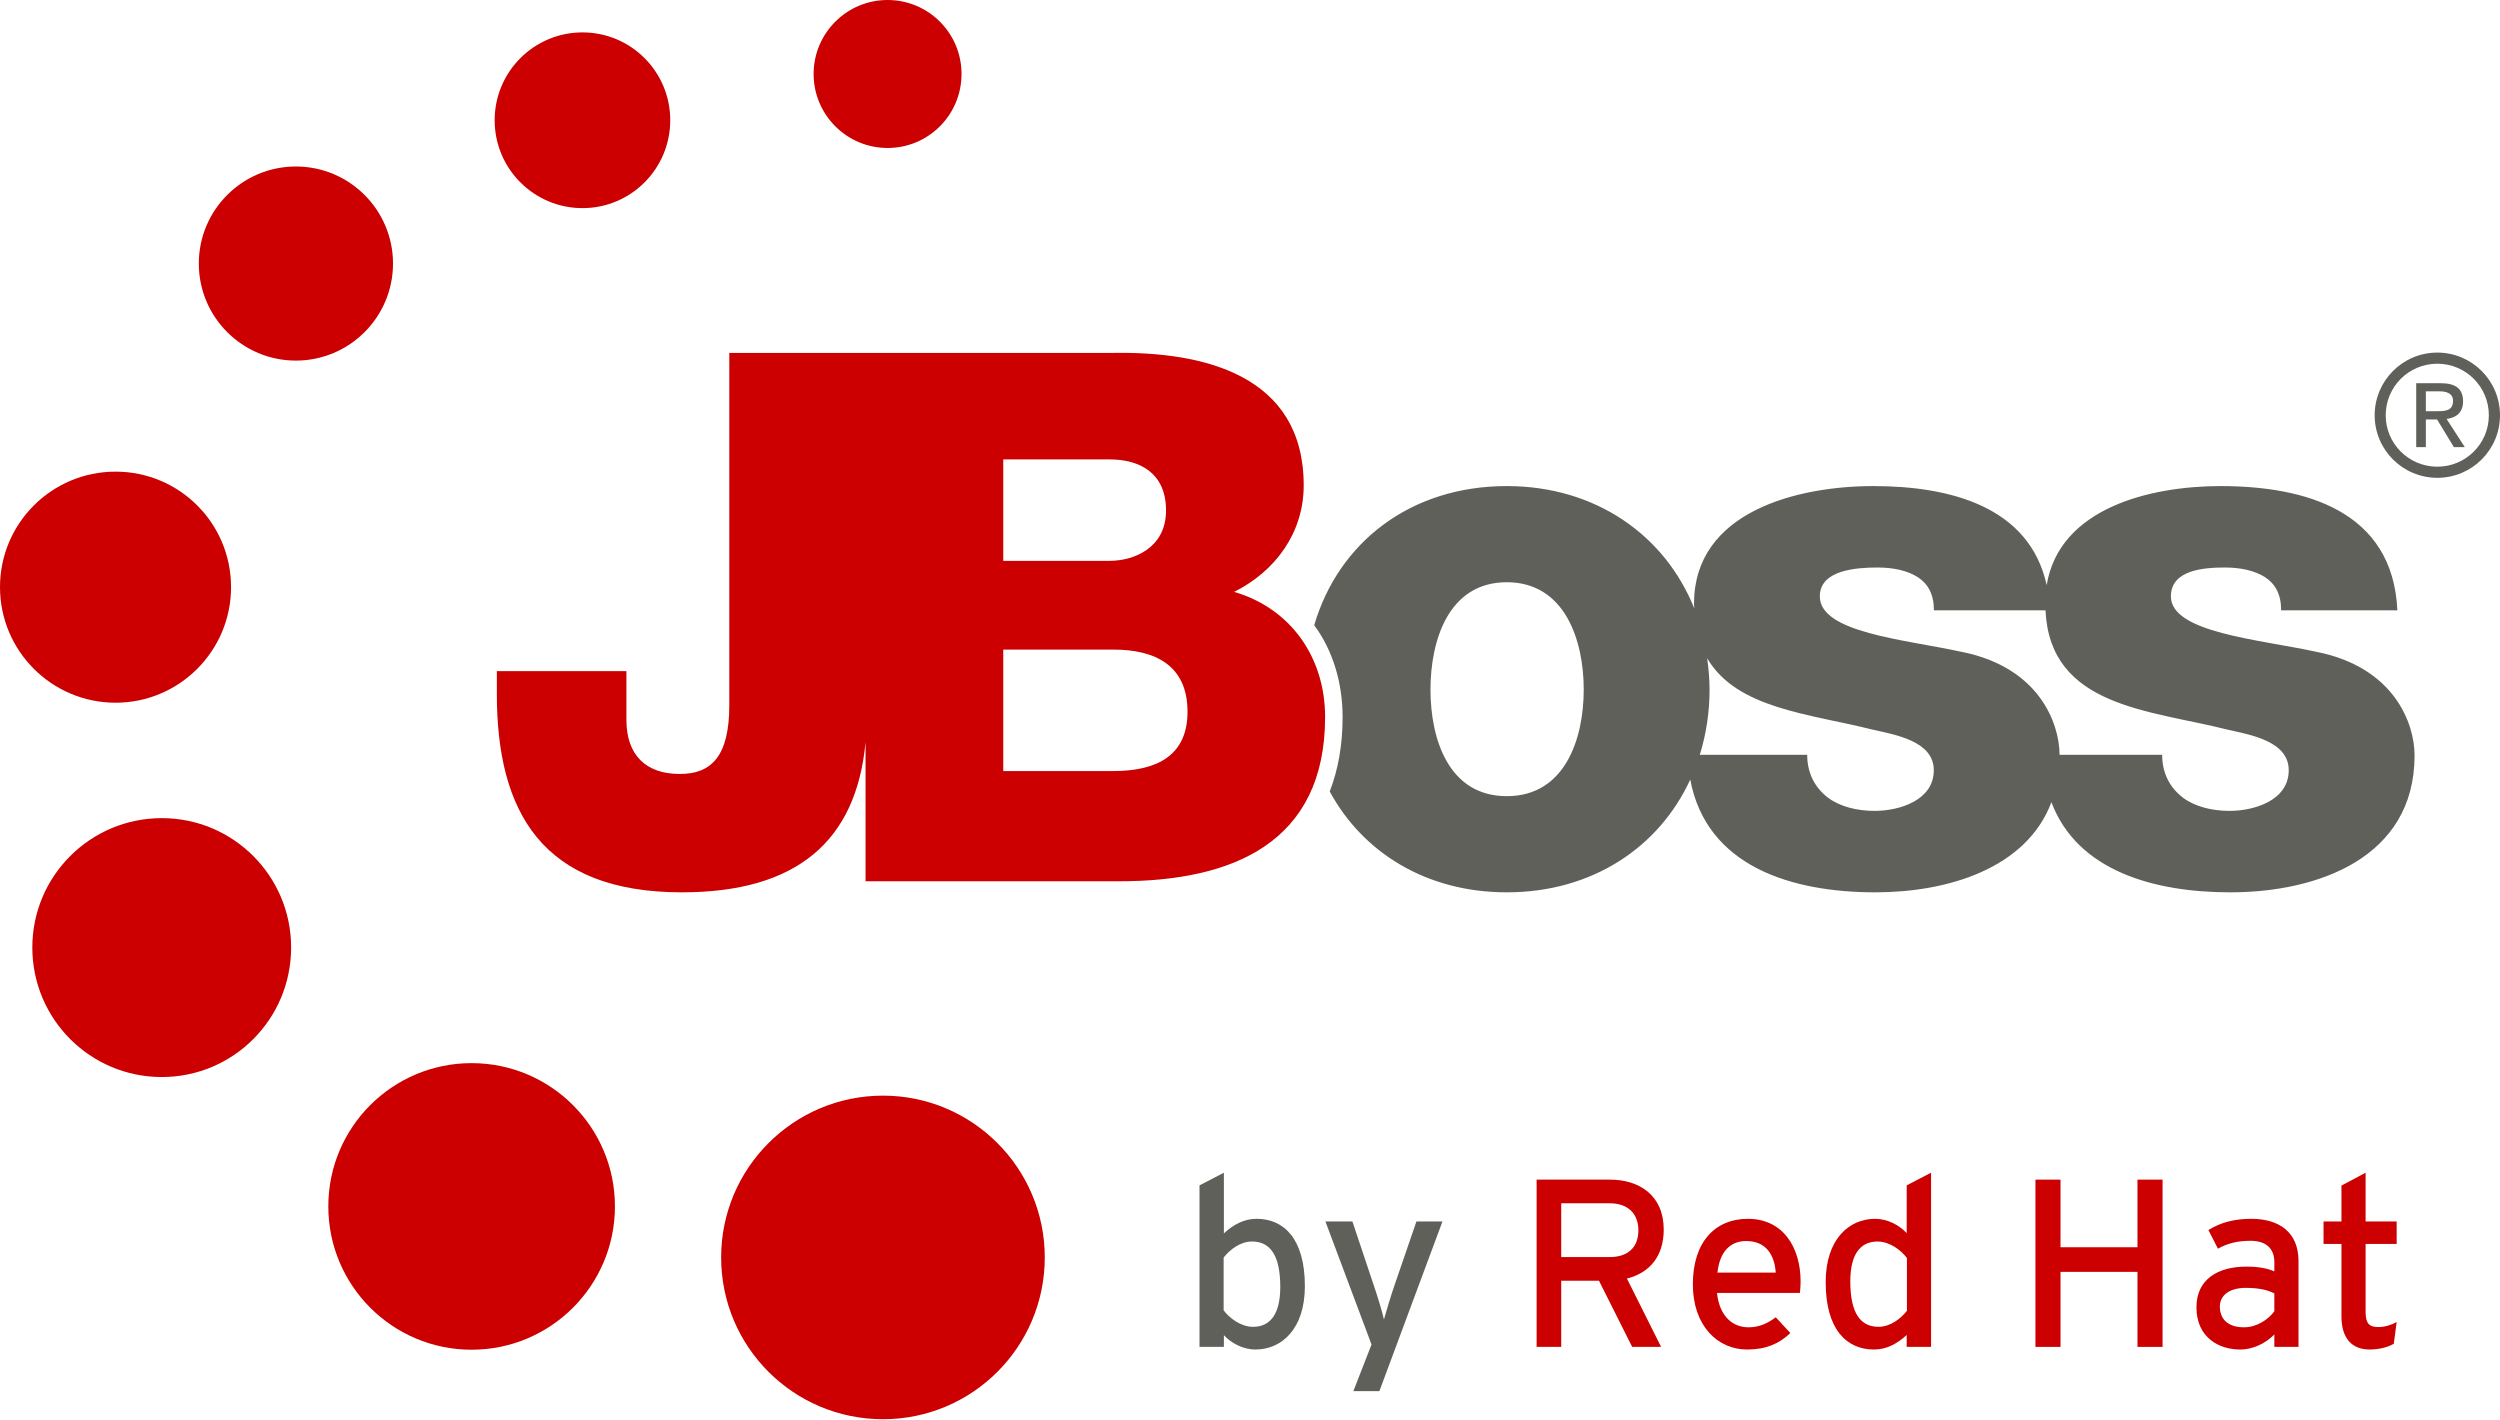
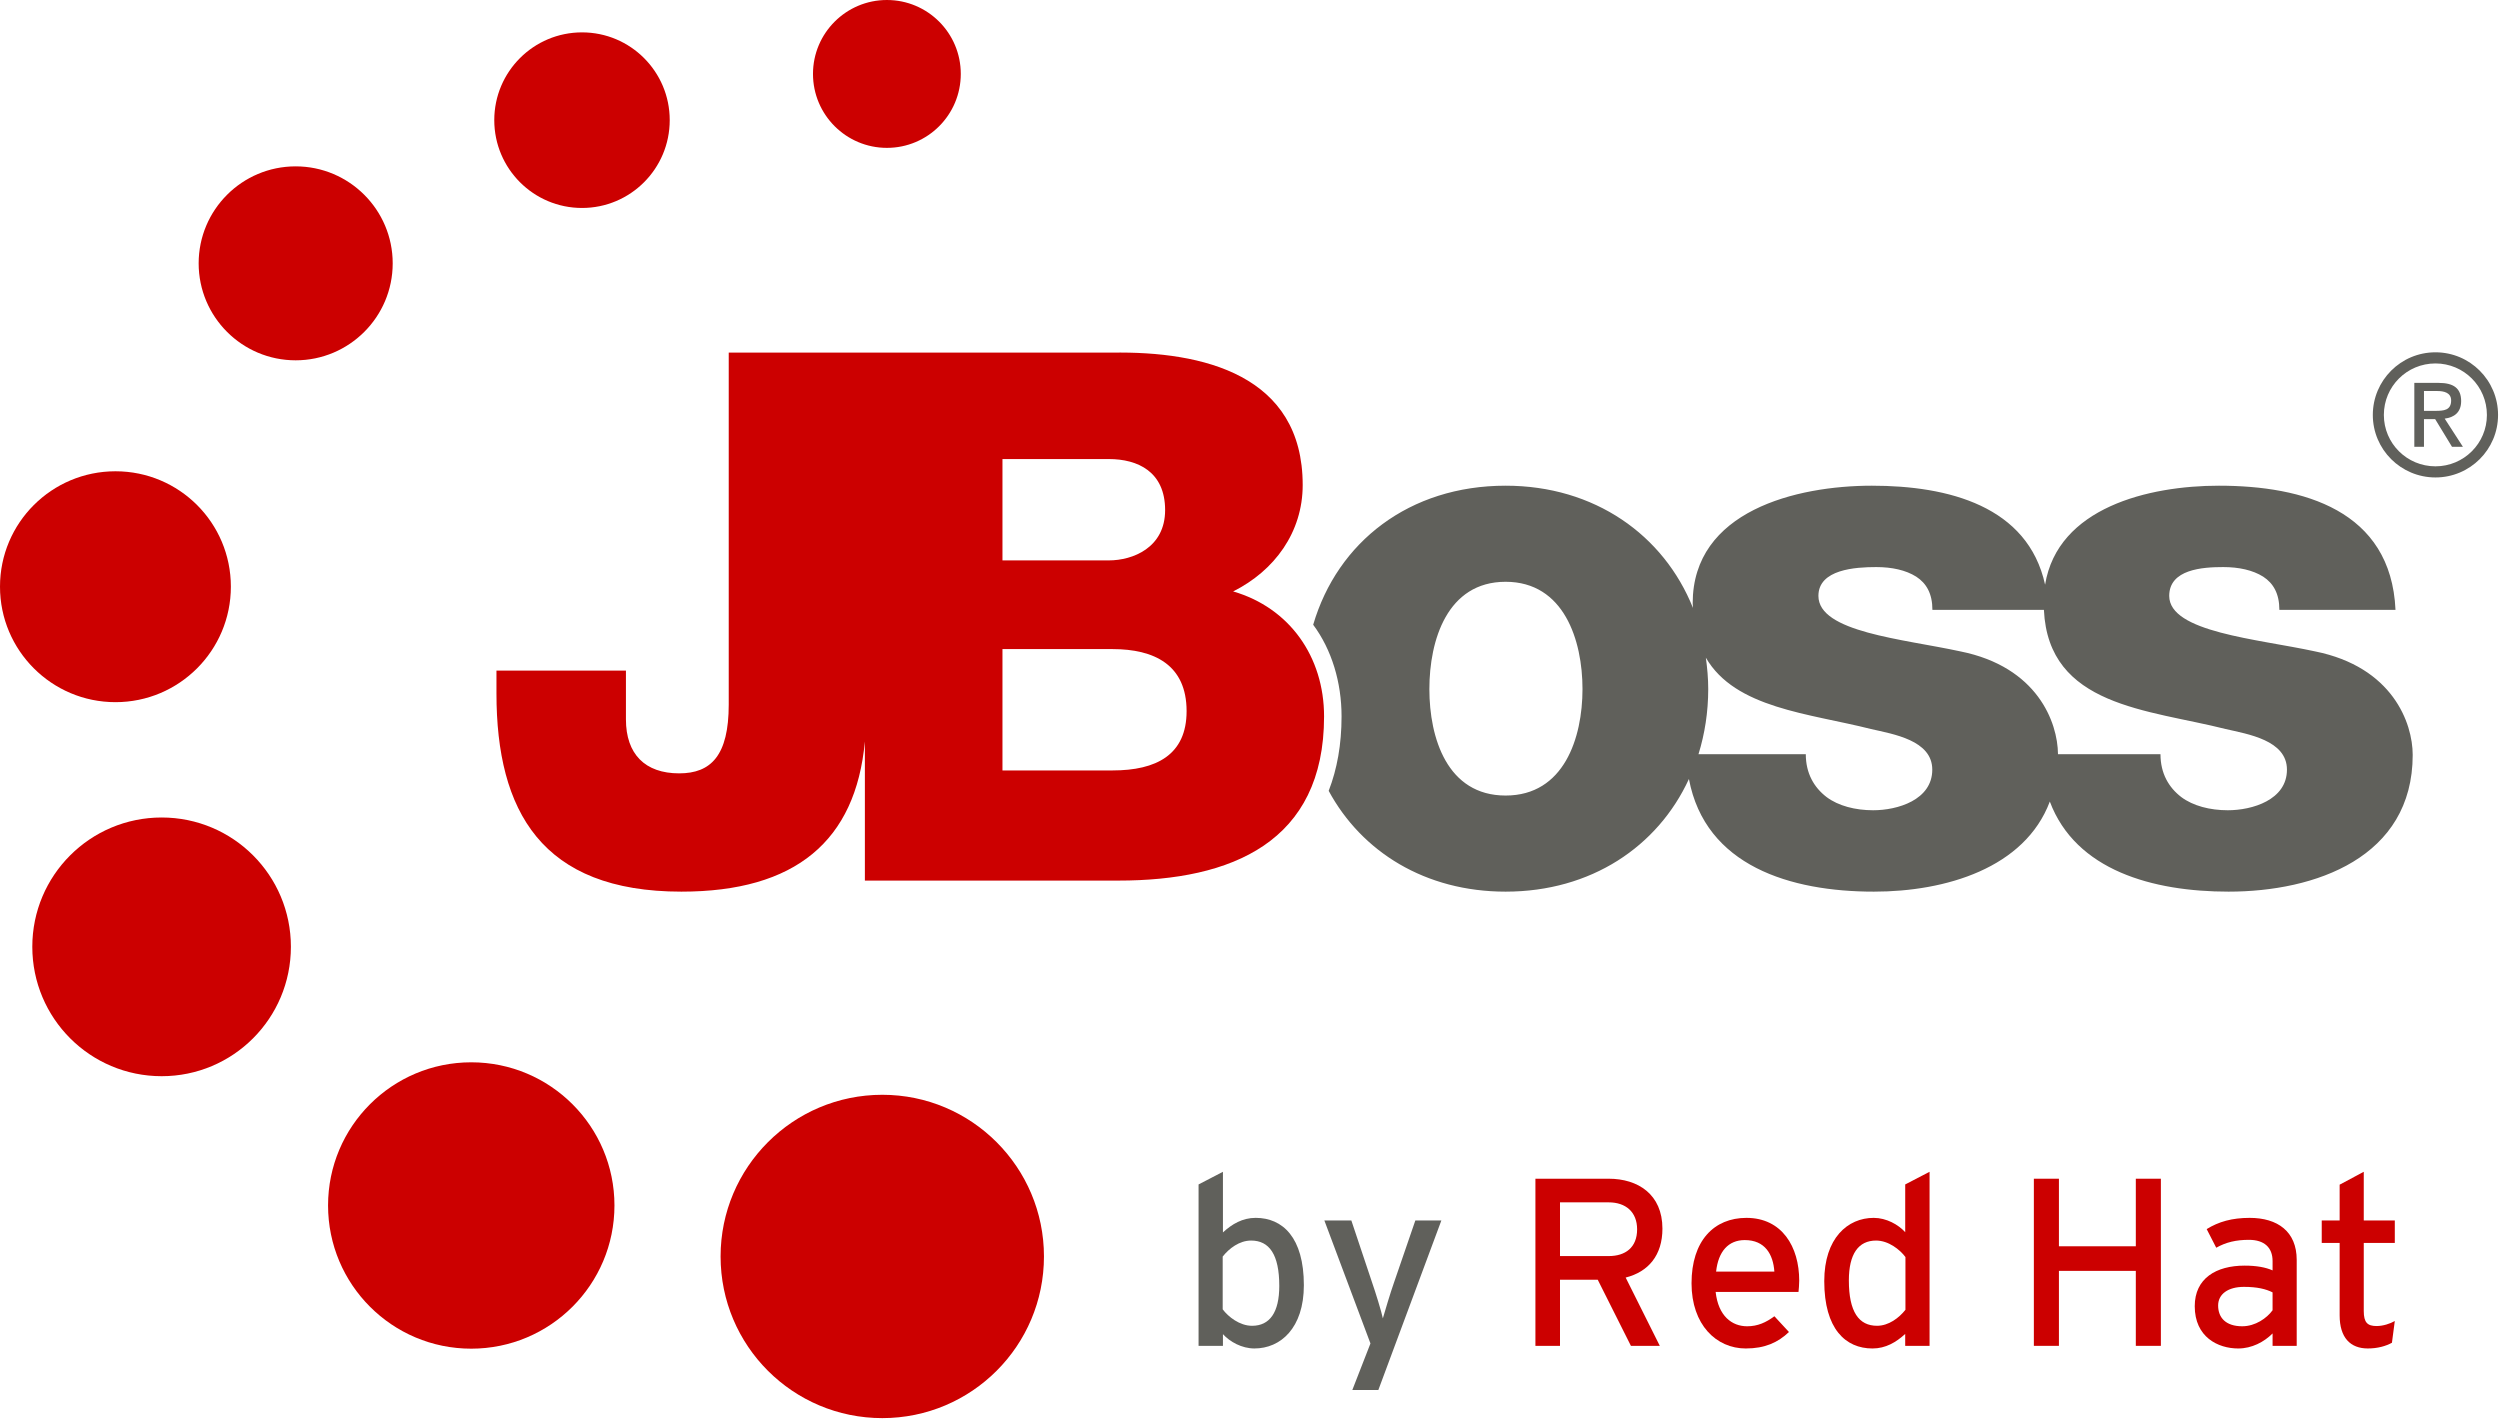
- <svg xmlns="http://www.w3.org/2000/svg" version="1.0" width="264.794" height="150.32" id="svg2898">
+ <svg xmlns="http://www.w3.org/2000/svg" version="1.0" width="265" height="151" id="svg2898">
  <defs id="defs21">
    </defs>
  <g id="g2622" transform="scale(1.228639,1.228639)">
    <g id="g2624">
-       <path id="path2626" d="M 140.253,110.221 L 143.198,116.112 L 140.706,116.112 L 137.843,110.407 L 134.588,110.407 L 134.588,116.112 L 132.467,116.112 L 132.467,101.693 L 138.79,101.693 C 141.304,101.693 143.425,103.032 143.425,105.999 C 143.425,108.305 142.21,109.727 140.253,110.221 z M 138.79,103.732 L 134.588,103.732 L 134.588,108.367 L 138.79,108.367 C 140.232,108.367 141.241,107.626 141.241,106.06 C 141.241,104.556 140.253,103.732 138.79,103.732 z" style="fill:#cc0000" />
-       <path id="path2628" d="M 155.164,111.458 L 148.016,111.458 C 148.243,113.538 149.417,114.424 150.736,114.424 C 151.642,114.424 152.363,114.095 153.084,113.559 L 154.341,114.918 C 153.394,115.824 152.261,116.339 150.612,116.339 C 148.079,116.339 145.936,114.3 145.936,110.716 C 145.936,107.049 147.873,105.071 150.673,105.071 C 153.742,105.071 155.226,107.563 155.226,110.489 C 155.226,110.879 155.185,111.231 155.164,111.458 z M 150.529,106.987 C 149.107,106.987 148.242,107.975 148.056,109.706 L 153.082,109.706 C 152.98,108.223 152.28,106.987 150.529,106.987 z" style="fill:#cc0000" />
-       <path id="path2630" d="M 164.37,116.112 L 164.37,115.083 C 163.587,115.804 162.681,116.339 161.548,116.339 C 159.22,116.339 157.387,114.651 157.387,110.53 C 157.387,106.822 159.406,105.071 161.651,105.071 C 162.743,105.071 163.773,105.648 164.371,106.307 L 164.371,102.187 L 166.472,101.095 L 166.472,116.112 L 164.37,116.112 z M 164.391,108.45 C 163.917,107.811 162.928,107.028 161.857,107.028 C 160.333,107.028 159.509,108.182 159.509,110.468 C 159.509,113.187 160.374,114.381 161.94,114.381 C 162.949,114.381 163.835,113.701 164.391,113.002 L 164.391,108.45 z" style="fill:#cc0000" />
-       <path id="path2632" d="M 184.266,116.112 L 184.266,109.644 L 177.632,109.644 L 177.632,116.112 L 175.47,116.112 L 175.47,101.693 L 177.632,101.693 L 177.632,107.522 L 184.266,107.522 L 184.266,101.693 L 186.428,101.693 L 186.428,116.112 L 184.266,116.112 z" style="fill:#cc0000" />
-       <path id="path2634" d="M 196.065,116.112 L 196.065,115.042 C 195.324,115.783 194.273,116.339 193.099,116.339 C 191.348,116.339 189.35,115.351 189.35,112.693 C 189.35,110.283 191.204,109.191 193.655,109.191 C 194.665,109.191 195.468,109.335 196.065,109.603 L 196.065,108.799 C 196.065,107.625 195.344,106.966 194.026,106.966 C 192.914,106.966 192.048,107.172 191.204,107.646 L 190.38,106.04 C 191.41,105.401 192.564,105.071 194.088,105.071 C 196.498,105.071 198.147,106.245 198.147,108.697 L 198.147,116.112 L 196.065,116.112 L 196.065,116.112 z M 196.065,111.499 C 195.489,111.21 194.747,111.024 193.593,111.024 C 192.234,111.024 191.368,111.642 191.368,112.631 C 191.368,113.701 192.048,114.423 193.448,114.423 C 194.582,114.423 195.57,113.723 196.064,113.043 L 196.064,111.499 L 196.065,111.499 z" style="fill:#cc0000" />
-       <path id="path2636" d="M 206.363,115.844 C 205.847,116.133 205.127,116.338 204.282,116.338 C 202.778,116.338 201.851,115.412 201.851,113.475 L 201.851,107.234 L 200.306,107.234 L 200.306,105.297 L 201.851,105.297 L 201.851,102.207 L 203.932,101.095 L 203.932,105.297 L 206.61,105.297 L 206.61,107.234 L 203.932,107.234 L 203.932,113.105 C 203.932,114.114 204.261,114.403 205.044,114.403 C 205.6,114.403 206.218,114.197 206.609,113.97 L 206.363,115.844 z" style="fill:#cc0000" />
+       <path id="path2626" d="m 140.253,110.221 2.945,5.891 -2.492,0 -2.863,-5.705 -3.255,0 0,5.705 -2.121,0 0,-14.419 6.323,0 c 2.514,0 4.635,1.339 4.635,4.306 0,2.306 -1.215,3.728 -3.172,4.222 z m -1.463,-6.489 -4.202,0 0,4.635 4.202,0 c 1.442,0 2.451,-0.741 2.451,-2.307 0,-1.504 -0.988,-2.328 -2.451,-2.328 z" style="fill:#cc0000" />
+       <path id="path2628" d="m 155.164,111.458 -7.148,0 c 0.227,2.08 1.401,2.966 2.72,2.966 0.906,0 1.627,-0.329 2.348,-0.865 l 1.257,1.359 c -0.947,0.906 -2.08,1.421 -3.729,1.421 -2.533,0 -4.676,-2.039 -4.676,-5.623 0,-3.667 1.937,-5.645 4.737,-5.645 3.069,0 4.553,2.492 4.553,5.418 0,0.39 -0.041,0.742 -0.062,0.969 z m -4.635,-4.471 c -1.422,0 -2.287,0.988 -2.473,2.719 l 5.026,0 c -0.102,-1.483 -0.802,-2.719 -2.553,-2.719 z" style="fill:#cc0000" />
+       <path id="path2630" d="m 164.37,116.112 0,-1.029 c -0.783,0.721 -1.689,1.256 -2.822,1.256 -2.328,0 -4.161,-1.688 -4.161,-5.809 0,-3.708 2.019,-5.459 4.264,-5.459 1.092,0 2.122,0.577 2.72,1.236 l 0,-4.12 2.101,-1.092 0,15.017 -2.102,0 z m 0.021,-7.662 c -0.474,-0.639 -1.463,-1.422 -2.534,-1.422 -1.524,0 -2.348,1.154 -2.348,3.44 0,2.719 0.865,3.913 2.431,3.913 1.009,0 1.895,-0.68 2.451,-1.379 l 0,-4.552 z" style="fill:#cc0000" />
+       <path id="path2632" d="m 184.266,116.112 0,-6.468 -6.634,0 0,6.468 -2.162,0 0,-14.419 2.162,0 0,5.829 6.634,0 0,-5.829 2.162,0 0,14.419 -2.162,0 z" style="fill:#cc0000" />
+       <path id="path2634" d="m 196.065,116.112 0,-1.07 c -0.741,0.741 -1.792,1.297 -2.966,1.297 -1.751,0 -3.749,-0.988 -3.749,-3.646 0,-2.41 1.854,-3.502 4.305,-3.502 1.01,0 1.813,0.144 2.41,0.412 l 0,-0.804 c 0,-1.174 -0.721,-1.833 -2.039,-1.833 -1.112,0 -1.978,0.206 -2.822,0.68 l -0.824,-1.606 c 1.03,-0.639 2.184,-0.969 3.708,-0.969 2.41,0 4.059,1.174 4.059,3.626 l 0,7.415 -2.082,0 0,0 z m 0,-4.613 c -0.576,-0.289 -1.318,-0.475 -2.472,-0.475 -1.359,0 -2.225,0.618 -2.225,1.607 0,1.07 0.68,1.792 2.08,1.792 1.134,0 2.122,-0.7 2.616,-1.38 l 0,-1.544 0.001,0 z" style="fill:#cc0000" />
+       <path id="path2636" d="m 206.363,115.844 c -0.516,0.289 -1.236,0.494 -2.081,0.494 -1.504,0 -2.431,-0.926 -2.431,-2.863 l 0,-6.241 -1.545,0 0,-1.937 1.545,0 0,-3.09 2.081,-1.112 0,4.202 2.678,0 0,1.937 -2.678,0 0,5.871 c 0,1.009 0.329,1.298 1.112,1.298 0.556,0 1.174,-0.206 1.565,-0.433 l -0.246,1.874 z" style="fill:#cc0000" />
    </g>
    <g id="g2638">
-       <path id="path2640" d="M 106.389,51.025 C 109.959,49.238 112.389,45.924 112.389,41.844 C 112.389,32.335 103.775,30.289 95.924,30.423 L 74.738,30.423 L 74.617,30.423 L 62.871,30.423 L 62.871,60.785 C 62.871,65.194 61.334,66.721 58.597,66.721 C 55.656,66.721 54.002,65.067 54.002,62.063 L 54.002,57.858 L 42.832,57.858 L 42.832,59.827 C 42.832,69.981 46.724,76.926 58.784,76.926 C 68.621,76.926 73.822,72.57 74.617,63.968 L 74.617,75.972 L 96.496,75.972 C 106.257,75.972 114.233,72.657 114.233,61.811 C 114.233,56.646 111.242,52.435 106.389,51.025 z M 86.487,39.605 L 95.668,39.605 C 98.161,39.605 100.52,40.697 100.52,44.01 C 100.52,47.263 97.714,48.348 95.668,48.348 L 86.487,48.348 L 86.487,39.605 z M 95.989,66.469 L 86.487,66.469 L 86.487,56 L 95.989,56 C 99.565,56 102.373,57.345 102.373,61.355 C 102.373,65.125 99.756,66.469 95.989,66.469 z" style="fill:#cc0000" />
-       <path id="path2642" d="M 90.067,108.399 C 90.067,100.704 83.822,94.452 76.123,94.452 C 68.409,94.452 62.168,100.704 62.168,108.399 C 62.168,116.108 68.409,122.347 76.123,122.347 C 83.822,122.347 90.067,116.108 90.067,108.399 z" style="fill:#cc0000" />
-       <path id="path2644" d="M 53.012,103.999 C 53.012,97.181 47.479,91.65 40.655,91.65 C 33.832,91.65 28.303,97.18 28.303,103.999 C 28.303,110.823 33.831,116.356 40.655,116.356 C 47.479,116.356 53.012,110.823 53.012,103.999 z" style="fill:#cc0000" />
-       <path id="path2646" d="M 25.097,81.68 C 25.097,75.523 20.113,70.529 13.947,70.529 C 7.779,70.529 2.787,75.523 2.787,81.68 C 2.787,87.854 7.779,92.848 13.947,92.848 C 20.112,92.848 25.097,87.854 25.097,81.68 z" style="fill:#cc0000" />
-       <path id="path2648" d="M 19.918,50.615 C 19.918,45.109 15.463,40.659 9.963,40.659 C 4.464,40.659 0,45.108 0,50.615 C 0,56.115 4.464,60.579 9.963,60.579 C 15.463,60.579 19.918,56.114 19.918,50.615 z" style="fill:#cc0000" />
-       <path id="path2650" d="M 33.88,22.719 C 33.88,18.1 30.124,14.353 25.508,14.353 C 20.889,14.353 17.139,18.1 17.139,22.719 C 17.139,27.342 20.889,31.086 25.508,31.086 C 30.124,31.086 33.88,27.342 33.88,22.719 z" style="fill:#cc0000" />
-       <path id="path2652" d="M 57.78,10.364 C 57.78,6.184 54.395,2.793 50.214,2.793 C 46.034,2.793 42.643,6.184 42.643,10.364 C 42.643,14.551 46.035,17.942 50.214,17.942 C 54.396,17.942 57.78,14.551 57.78,10.364 z" style="fill:#cc0000" />
-       <path id="path2654" d="M 82.891,6.377 C 82.891,2.855 80.042,0 76.517,0 C 73.001,0 70.14,2.855 70.14,6.377 C 70.14,9.903 73.001,12.757 76.517,12.757 C 80.042,12.757 82.891,9.903 82.891,6.377 z" style="fill:#cc0000" />
+       <path id="path2640" d="m 106.389,51.025 c 3.57,-1.787 6,-5.101 6,-9.181 0,-9.509 -8.614,-11.555 -16.465,-11.421 l -21.186,0 -0.121,0 -11.746,0 0,30.362 c 0,4.409 -1.537,5.936 -4.274,5.936 -2.941,0 -4.595,-1.654 -4.595,-4.658 l 0,-4.205 -11.17,0 0,1.969 c 0,10.154 3.892,17.099 15.952,17.099 9.837,0 15.038,-4.356 15.833,-12.958 l 0,12.004 21.879,0 c 9.761,0 17.737,-3.315 17.737,-14.161 0,-5.165 -2.991,-9.376 -7.844,-10.786 z m -19.902,-11.42 9.181,0 c 2.493,0 4.852,1.092 4.852,4.405 0,3.253 -2.806,4.338 -4.852,4.338 l -9.181,0 0,-8.743 z m 9.502,26.864 -9.502,0 0,-10.469 9.502,0 c 3.576,0 6.384,1.345 6.384,5.355 0,3.77 -2.617,5.114 -6.384,5.114 z" style="fill:#cc0000" />
+       <path id="path2642" d="m 90.067,108.399 c 0,-7.695 -6.245,-13.947 -13.944,-13.947 -7.714,0 -13.955,6.252 -13.955,13.947 0,7.709 6.241,13.948 13.955,13.948 7.699,0 13.944,-6.239 13.944,-13.948 z" style="fill:#cc0000" />
+       <path id="path2644" d="m 53.012,103.999 c 0,-6.818 -5.533,-12.349 -12.357,-12.349 -6.823,0 -12.352,5.53 -12.352,12.349 0,6.824 5.528,12.357 12.352,12.357 6.824,0 12.357,-5.533 12.357,-12.357 z" style="fill:#cc0000" />
+       <path id="path2646" d="m 25.097,81.68 c 0,-6.157 -4.984,-11.151 -11.15,-11.151 -6.168,0 -11.16,4.994 -11.16,11.151 0,6.174 4.992,11.168 11.16,11.168 6.165,0 11.15,-4.994 11.15,-11.168 z" style="fill:#cc0000" />
+       <path id="path2648" d="m 19.918,50.615 c 0,-5.506 -4.455,-9.956 -9.955,-9.956 -5.499,0 -9.963,4.449 -9.963,9.956 0,5.5 4.464,9.964 9.963,9.964 5.5,0 9.955,-4.465 9.955,-9.964 z" style="fill:#cc0000" />
+       <path id="path2650" d="m 33.88,22.719 c 0,-4.619 -3.756,-8.366 -8.372,-8.366 -4.619,0 -8.369,3.747 -8.369,8.366 0,4.623 3.75,8.367 8.369,8.367 4.616,0 8.372,-3.744 8.372,-8.367 z" style="fill:#cc0000" />
+       <path id="path2652" d="m 57.78,10.364 c 0,-4.18 -3.385,-7.571 -7.566,-7.571 -4.18,0 -7.571,3.391 -7.571,7.571 0,4.187 3.392,7.578 7.571,7.578 4.182,0 7.566,-3.391 7.566,-7.578 z" style="fill:#cc0000" />
+       <path id="path2654" d="M 82.891,6.377 C 82.891,2.855 80.042,0 76.517,0 73.001,0 70.14,2.855 70.14,6.377 c 0,3.526 2.861,6.38 6.377,6.38 3.525,0 6.374,-2.854 6.374,-6.38 z" style="fill:#cc0000" />
    </g>
    <g id="g2656">
      <g id="g2658">
-         <path id="path2660" d="M 161.415,62.895 C 156.077,61.543 149.709,61.118 147.172,56.742 C 147.293,57.624 147.376,58.522 147.376,59.448 C 147.376,61.433 147.077,63.315 146.536,65.067 L 155.794,65.067 C 155.794,66.721 156.504,67.933 157.582,68.762 C 158.604,69.532 160.076,69.904 161.604,69.904 C 163.701,69.904 166.706,69.02 166.706,66.4 C 166.706,63.855 163.321,63.336 161.415,62.895 z" style="fill:none" />
-         <path id="path2662" d="M 129.896,50.193 C 124.851,50.193 123.318,55.244 123.318,59.448 C 123.318,63.665 124.851,68.635 129.896,68.635 C 134.935,68.635 136.529,63.665 136.529,59.448 C 136.528,55.244 134.935,50.193 129.896,50.193 z" style="fill:none" />
-         <path id="path2664" d="M 192.015,62.895 C 185.337,61.204 176.724,60.97 176.338,52.616 L 166.718,52.616 C 166.718,51.22 166.206,50.326 165.322,49.75 C 164.419,49.181 163.215,48.923 161.875,48.923 C 160.094,48.923 156.883,49.111 156.883,51.41 C 156.883,54.542 164.156,55.115 169.13,56.197 C 175.779,57.532 177.529,62.315 177.553,65.066 L 186.395,65.066 C 186.395,66.72 187.105,67.932 188.183,68.761 C 189.206,69.531 190.677,69.903 192.204,69.903 C 194.301,69.903 197.307,69.019 197.307,66.399 C 197.306,63.855 193.922,63.336 192.015,62.895 z" style="fill:none" />
-         <path id="path2666" d="M 199.729,56.198 C 194.754,55.116 187.148,54.544 187.148,51.411 C 187.148,49.111 190.027,48.924 191.808,48.924 C 193.147,48.924 194.352,49.182 195.255,49.751 C 196.139,50.327 196.651,51.221 196.651,52.617 L 206.67,52.617 C 206.285,44.011 198.69,41.903 191.431,41.903 C 185.383,41.903 177.526,43.785 176.439,50.443 C 174.954,43.662 168.095,41.903 161.496,41.903 C 154.986,41.903 146.035,44.075 146.035,52.049 C 146.035,52.19 146.056,52.31 146.059,52.447 C 143.534,46.151 137.569,41.903 129.896,41.903 C 121.597,41.903 115.392,46.75 113.294,53.899 C 114.898,56.057 115.742,58.872 115.742,61.811 C 115.742,64.224 115.358,66.36 114.631,68.23 C 117.484,73.503 122.974,76.926 129.896,76.926 C 137.25,76.926 143.019,73.054 145.711,67.207 C 147.125,74.716 154.473,76.926 161.668,76.926 C 167.855,76.926 174.688,74.899 176.847,69.154 C 179.082,75.103 185.737,76.926 192.268,76.926 C 199.73,76.926 208.154,73.995 208.154,65.125 C 208.153,62.383 206.423,57.542 199.729,56.198 z M 129.896,68.635 C 124.851,68.635 123.318,63.665 123.318,59.448 C 123.318,55.243 124.851,50.193 129.896,50.193 C 134.935,50.193 136.529,55.244 136.529,59.448 C 136.528,63.666 134.935,68.635 129.896,68.635 z M 161.604,69.904 C 160.076,69.904 158.604,69.532 157.582,68.762 C 156.504,67.933 155.794,66.721 155.794,65.067 L 146.536,65.067 C 147.077,63.315 147.376,61.433 147.376,59.448 C 147.376,58.522 147.293,57.624 147.172,56.742 C 149.709,61.117 156.077,61.543 161.415,62.895 C 163.321,63.336 166.706,63.855 166.706,66.4 C 166.706,69.02 163.701,69.904 161.604,69.904 z M 192.203,69.904 C 190.676,69.904 189.205,69.532 188.182,68.762 C 187.104,67.933 186.394,66.721 186.394,65.067 L 177.552,65.067 C 177.529,62.316 175.779,57.533 169.129,56.198 C 164.155,55.116 156.882,54.544 156.882,51.411 C 156.882,49.111 160.093,48.924 161.874,48.924 C 163.214,48.924 164.418,49.182 165.321,49.751 C 166.206,50.327 166.717,51.221 166.717,52.617 L 176.337,52.617 C 176.723,60.971 185.336,61.204 192.014,62.896 C 193.921,63.337 197.305,63.856 197.305,66.401 C 197.306,69.02 194.3,69.904 192.203,69.904 z" style="fill:#60605b" />
+         <path id="path2660" d="m 161.415,62.895 c -5.338,-1.352 -11.706,-1.777 -14.243,-6.153 0.121,0.882 0.204,1.78 0.204,2.706 0,1.985 -0.299,3.867 -0.84,5.619 l 9.258,0 c 0,1.654 0.71,2.866 1.788,3.695 1.022,0.77 2.494,1.142 4.022,1.142 2.097,0 5.102,-0.884 5.102,-3.504 0,-2.545 -3.385,-3.064 -5.291,-3.505 z" style="fill:none" />
+         <path id="path2662" d="m 129.896,50.193 c -5.045,0 -6.578,5.051 -6.578,9.255 0,4.217 1.533,9.187 6.578,9.187 5.039,0 6.633,-4.97 6.633,-9.187 -0.001,-4.204 -1.594,-9.255 -6.633,-9.255 z" style="fill:none" />
+         <path id="path2664" d="M 192.015,62.895 C 185.337,61.204 176.724,60.97 176.338,52.616 l -9.62,0 c 0,-1.396 -0.512,-2.29 -1.396,-2.866 -0.903,-0.569 -2.107,-0.827 -3.447,-0.827 -1.781,0 -4.992,0.188 -4.992,2.487 0,3.132 7.273,3.705 12.247,4.787 6.649,1.335 8.399,6.118 8.423,8.869 l 8.842,0 c 0,1.654 0.71,2.866 1.788,3.695 1.023,0.77 2.494,1.142 4.021,1.142 2.097,0 5.103,-0.884 5.103,-3.504 -10e-4,-2.544 -3.385,-3.063 -5.292,-3.504 z" style="fill:none" />
+         <path id="path2666" d="m 199.729,56.198 c -4.975,-1.082 -12.581,-1.654 -12.581,-4.787 0,-2.3 2.879,-2.487 4.66,-2.487 1.339,0 2.544,0.258 3.447,0.827 0.884,0.576 1.396,1.47 1.396,2.866 l 10.019,0 c -0.385,-8.606 -7.98,-10.714 -15.239,-10.714 -6.048,0 -13.905,1.882 -14.992,8.54 -1.485,-6.781 -8.344,-8.54 -14.943,-8.54 -6.51,0 -15.461,2.172 -15.461,10.146 0,0.141 0.021,0.261 0.024,0.398 -2.525,-6.296 -8.49,-10.544 -16.163,-10.544 -8.299,0 -14.504,4.847 -16.602,11.996 1.604,2.158 2.448,4.973 2.448,7.912 0,2.413 -0.384,4.549 -1.111,6.419 2.853,5.273 8.343,8.696 15.265,8.696 7.354,0 13.123,-3.872 15.815,-9.719 1.414,7.509 8.762,9.719 15.957,9.719 6.187,0 13.02,-2.027 15.179,-7.772 2.235,5.949 8.89,7.772 15.421,7.772 7.462,0 15.886,-2.931 15.886,-11.801 -0.001,-2.742 -1.731,-7.583 -8.425,-8.927 z m -69.833,12.437 c -5.045,0 -6.578,-4.97 -6.578,-9.187 0,-4.205 1.533,-9.255 6.578,-9.255 5.039,0 6.633,5.051 6.633,9.255 -0.001,4.218 -1.594,9.187 -6.633,9.187 z m 31.708,1.269 c -1.528,0 -3,-0.372 -4.022,-1.142 -1.078,-0.829 -1.788,-2.041 -1.788,-3.695 l -9.258,0 c 0.541,-1.752 0.84,-3.634 0.84,-5.619 0,-0.926 -0.083,-1.824 -0.204,-2.706 2.537,4.375 8.905,4.801 14.243,6.153 1.906,0.441 5.291,0.96 5.291,3.505 0,2.62 -3.005,3.504 -5.102,3.504 z m 30.599,0 c -1.527,0 -2.998,-0.372 -4.021,-1.142 -1.078,-0.829 -1.788,-2.041 -1.788,-3.695 l -8.842,0 c -0.023,-2.751 -1.773,-7.534 -8.423,-8.869 -4.974,-1.082 -12.247,-1.654 -12.247,-4.787 0,-2.3 3.211,-2.487 4.992,-2.487 1.34,0 2.544,0.258 3.447,0.827 0.885,0.576 1.396,1.47 1.396,2.866 l 9.62,0 c 0.386,8.354 8.999,8.587 15.677,10.279 1.907,0.441 5.291,0.96 5.291,3.505 0.001,2.619 -3.005,3.503 -5.102,3.503 z" style="fill:#60605b" />
      </g>
-       <path id="path2668" d="M 209.127,36.16 L 210.092,36.16 L 211.544,38.546 L 212.485,38.546 L 210.914,36.116 C 211.721,36.014 212.334,35.586 212.334,34.607 C 212.334,33.508 211.696,33.034 210.396,33.034 L 208.294,33.034 L 208.294,38.546 L 209.127,38.546 L 209.127,36.16 z M 209.127,35.446 L 209.127,33.735 L 210.27,33.735 C 210.837,33.735 211.47,33.867 211.47,34.55 C 211.47,35.397 210.837,35.446 210.131,35.446 L 209.127,35.446 z" style="fill:#60605b" />
-       <path id="path2670" d="M 215.518,35.8 C 215.518,38.78 213.098,41.192 210.119,41.192 C 207.133,41.192 204.713,38.78 204.713,35.8 C 204.713,32.813 207.133,30.395 210.119,30.395 C 213.098,30.396 215.518,32.813 215.518,35.8 z M 210.118,31.356 C 207.654,31.356 205.666,33.338 205.666,35.8 C 205.666,38.251 207.654,40.232 210.118,40.232 C 212.568,40.232 214.556,38.251 214.556,35.8 C 214.557,33.338 212.568,31.356 210.118,31.356 z" style="fill:#60605b" />
+       <path id="path2668" d="m 209.127,36.16 0.965,0 1.452,2.386 0.941,0 -1.571,-2.43 c 0.807,-0.102 1.42,-0.53 1.42,-1.509 0,-1.099 -0.638,-1.573 -1.938,-1.573 l -2.102,0 0,5.512 0.833,0 0,-2.386 z m 0,-0.714 0,-1.711 1.143,0 c 0.567,0 1.2,0.132 1.2,0.815 0,0.847 -0.633,0.896 -1.339,0.896 l -1.004,0 z" style="fill:#60605b" />
+       <path id="path2670" d="m 215.518,35.8 c 0,2.98 -2.42,5.392 -5.399,5.392 -2.986,0 -5.406,-2.412 -5.406,-5.392 0,-2.987 2.42,-5.405 5.406,-5.405 2.979,0.001 5.399,2.418 5.399,5.405 z m -5.4,-4.444 c -2.464,0 -4.452,1.982 -4.452,4.444 0,2.451 1.988,4.432 4.452,4.432 2.45,0 4.438,-1.981 4.438,-4.432 10e-4,-2.462 -1.988,-4.444 -4.438,-4.444 z" style="fill:#60605b" />
    </g>
    <g id="g2672">
-       <path id="path2674" d="M 108.227,116.338 C 107.135,116.338 106.105,115.762 105.508,115.103 L 105.508,116.112 L 103.406,116.112 L 103.406,102.187 L 105.508,101.095 L 105.508,106.327 C 106.29,105.605 107.196,105.07 108.33,105.07 C 110.657,105.07 112.49,106.759 112.49,110.879 C 112.49,114.588 110.472,116.338 108.227,116.338 z M 107.938,107.028 C 106.928,107.028 106.042,107.708 105.487,108.409 L 105.487,112.961 C 105.961,113.6 106.949,114.382 108.02,114.382 C 109.544,114.382 110.369,113.23 110.369,110.943 C 110.369,108.223 109.504,107.028 107.938,107.028 z" style="fill:#60605b" />
-       <path id="path2676" d="M 118.915,119.923 L 116.67,119.923 L 118.235,115.906 L 114.259,105.297 L 116.587,105.297 L 118.358,110.592 C 118.687,111.539 119.182,113.146 119.305,113.742 C 119.491,113.104 119.944,111.559 120.273,110.633 L 122.107,105.297 L 124.352,105.297 L 118.915,119.923 z" style="fill:#60605b" />
+       <path id="path2674" d="m 108.227,116.338 c -1.092,0 -2.122,-0.576 -2.719,-1.235 l 0,1.009 -2.102,0 0,-13.925 2.102,-1.092 0,5.232 c 0.782,-0.722 1.688,-1.257 2.822,-1.257 2.327,0 4.16,1.689 4.16,5.809 0,3.709 -2.018,5.459 -4.263,5.459 z m -0.289,-9.31 c -1.01,0 -1.896,0.68 -2.451,1.381 l 0,4.552 c 0.474,0.639 1.462,1.421 2.533,1.421 1.524,0 2.349,-1.152 2.349,-3.439 0,-2.72 -0.865,-3.915 -2.431,-3.915 z" style="fill:#60605b" />
+       <path id="path2676" d="m 118.915,119.923 -2.245,0 1.565,-4.017 -3.976,-10.609 2.328,0 1.771,5.295 c 0.329,0.947 0.824,2.554 0.947,3.15 0.186,-0.638 0.639,-2.183 0.968,-3.109 l 1.834,-5.336 2.245,0 -5.437,14.626 z" style="fill:#60605b" />
    </g>
  </g>
</svg>
